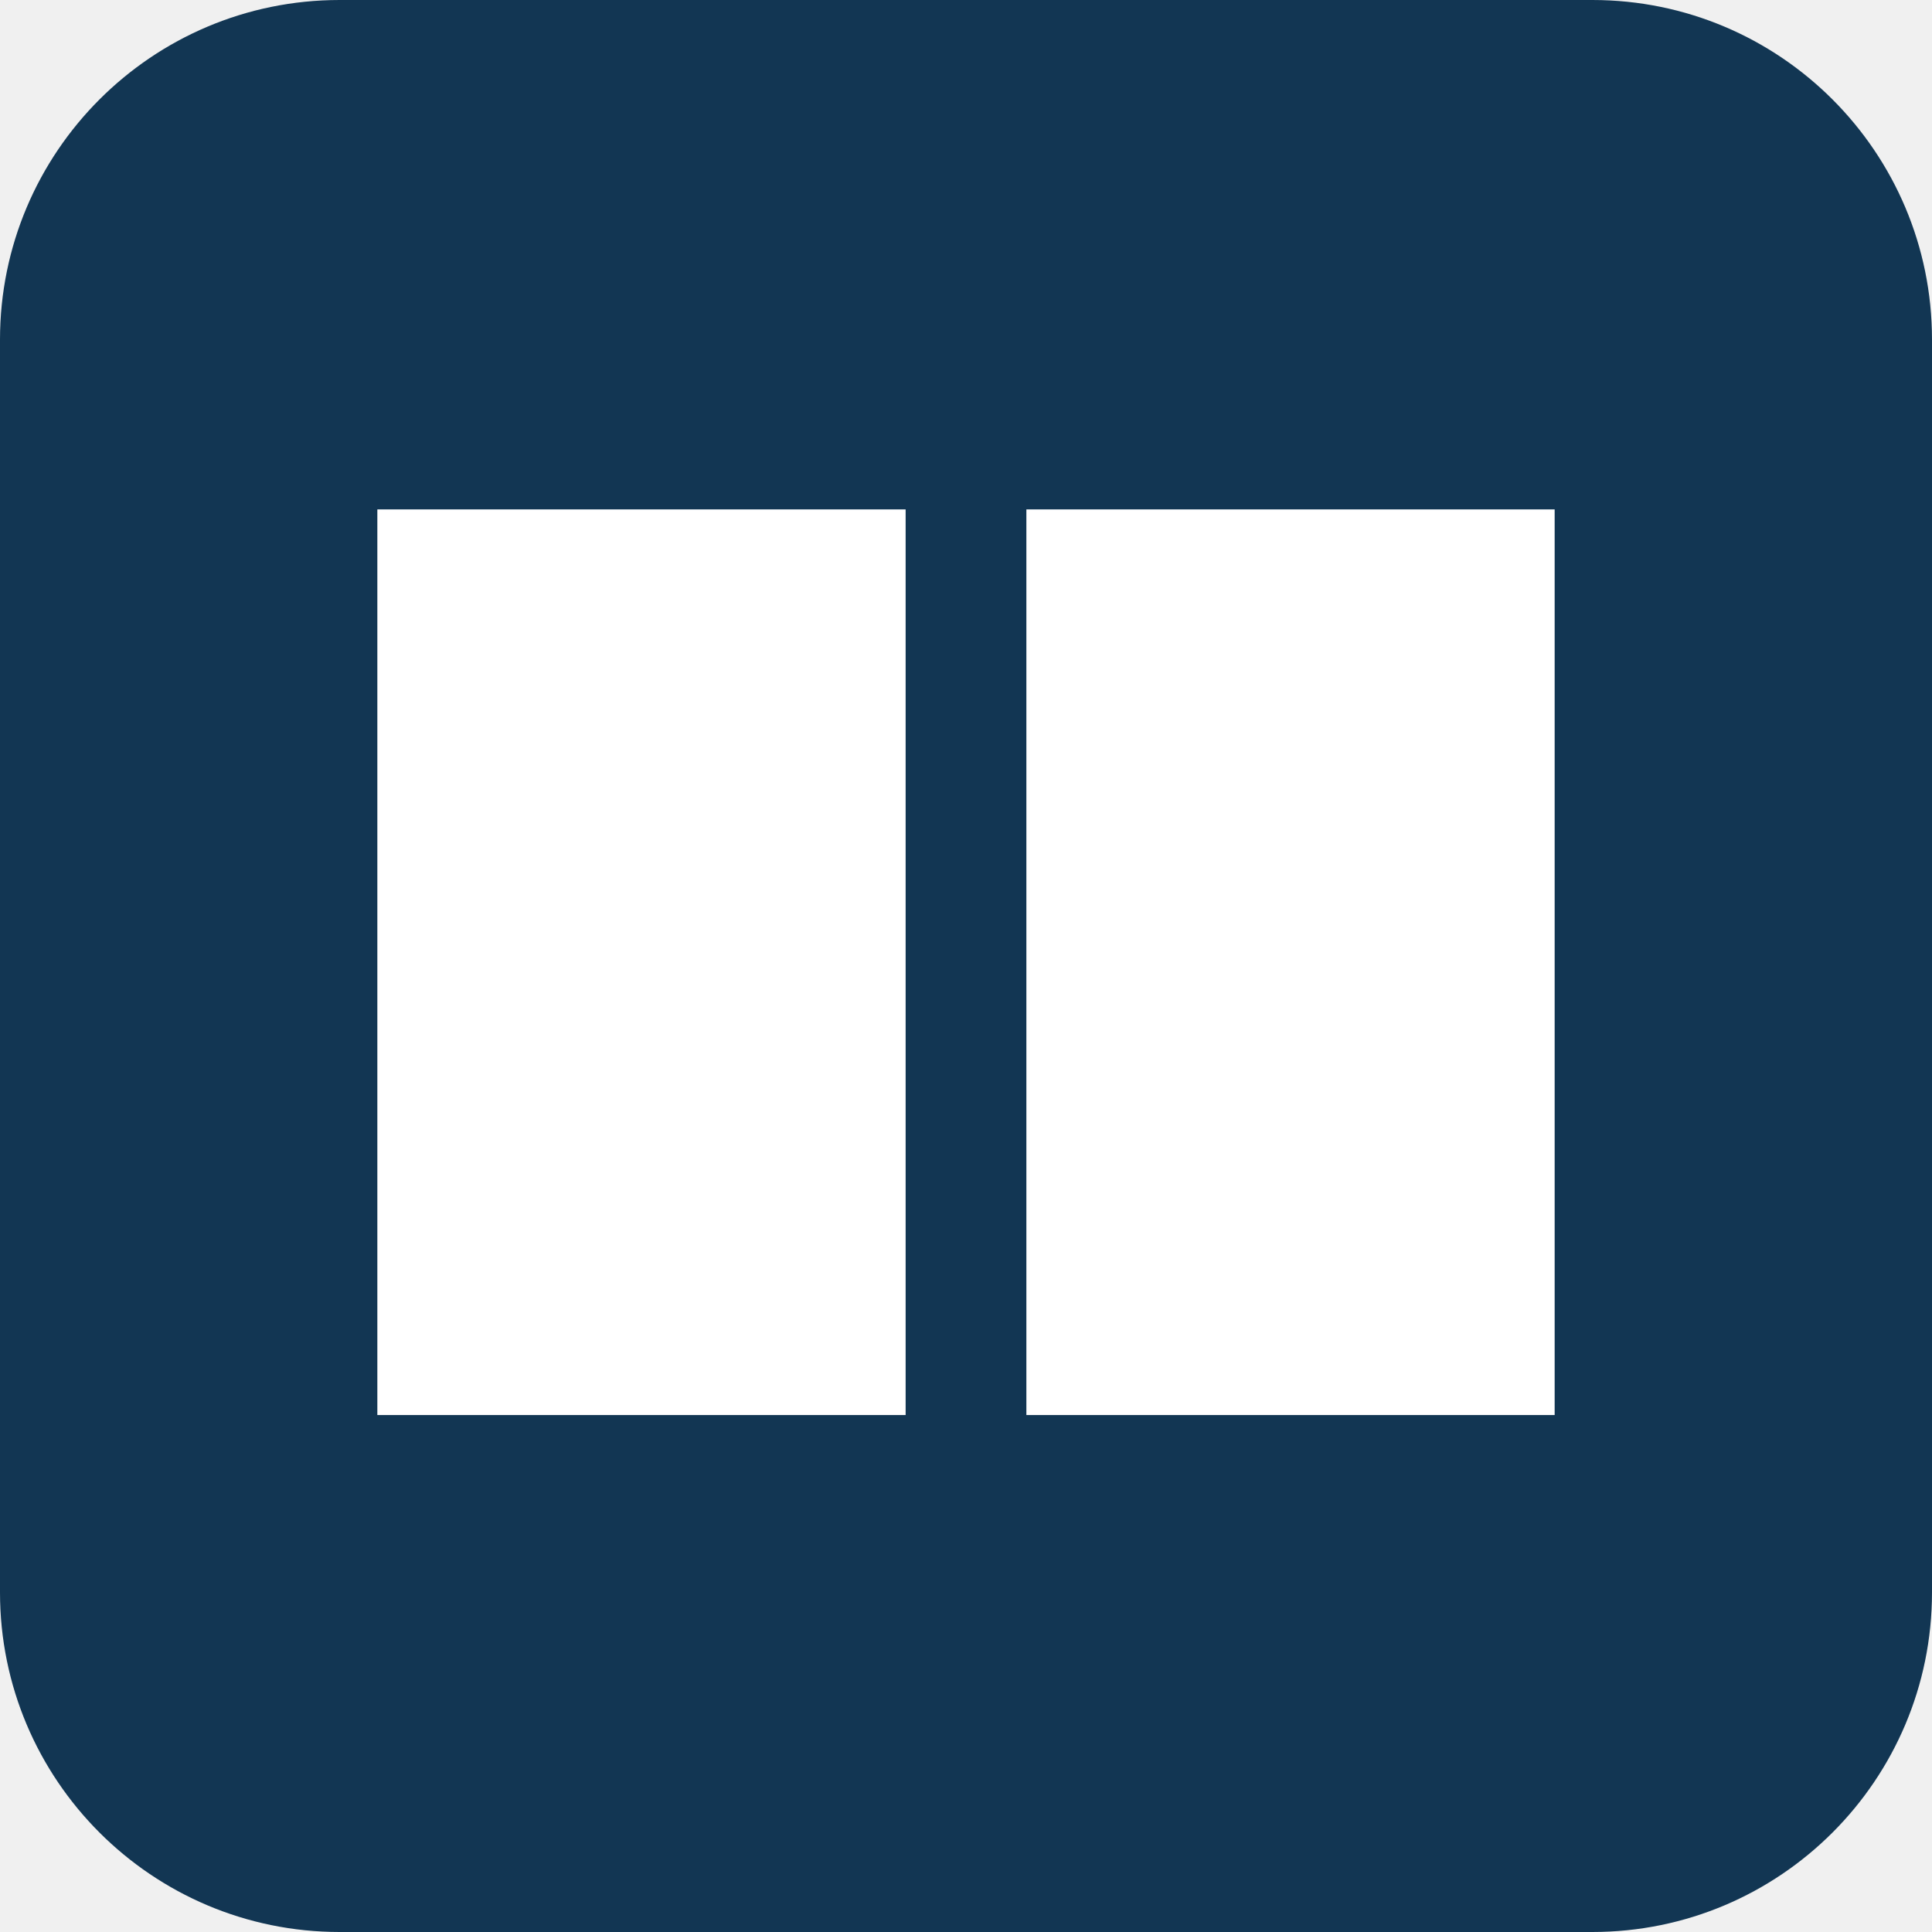
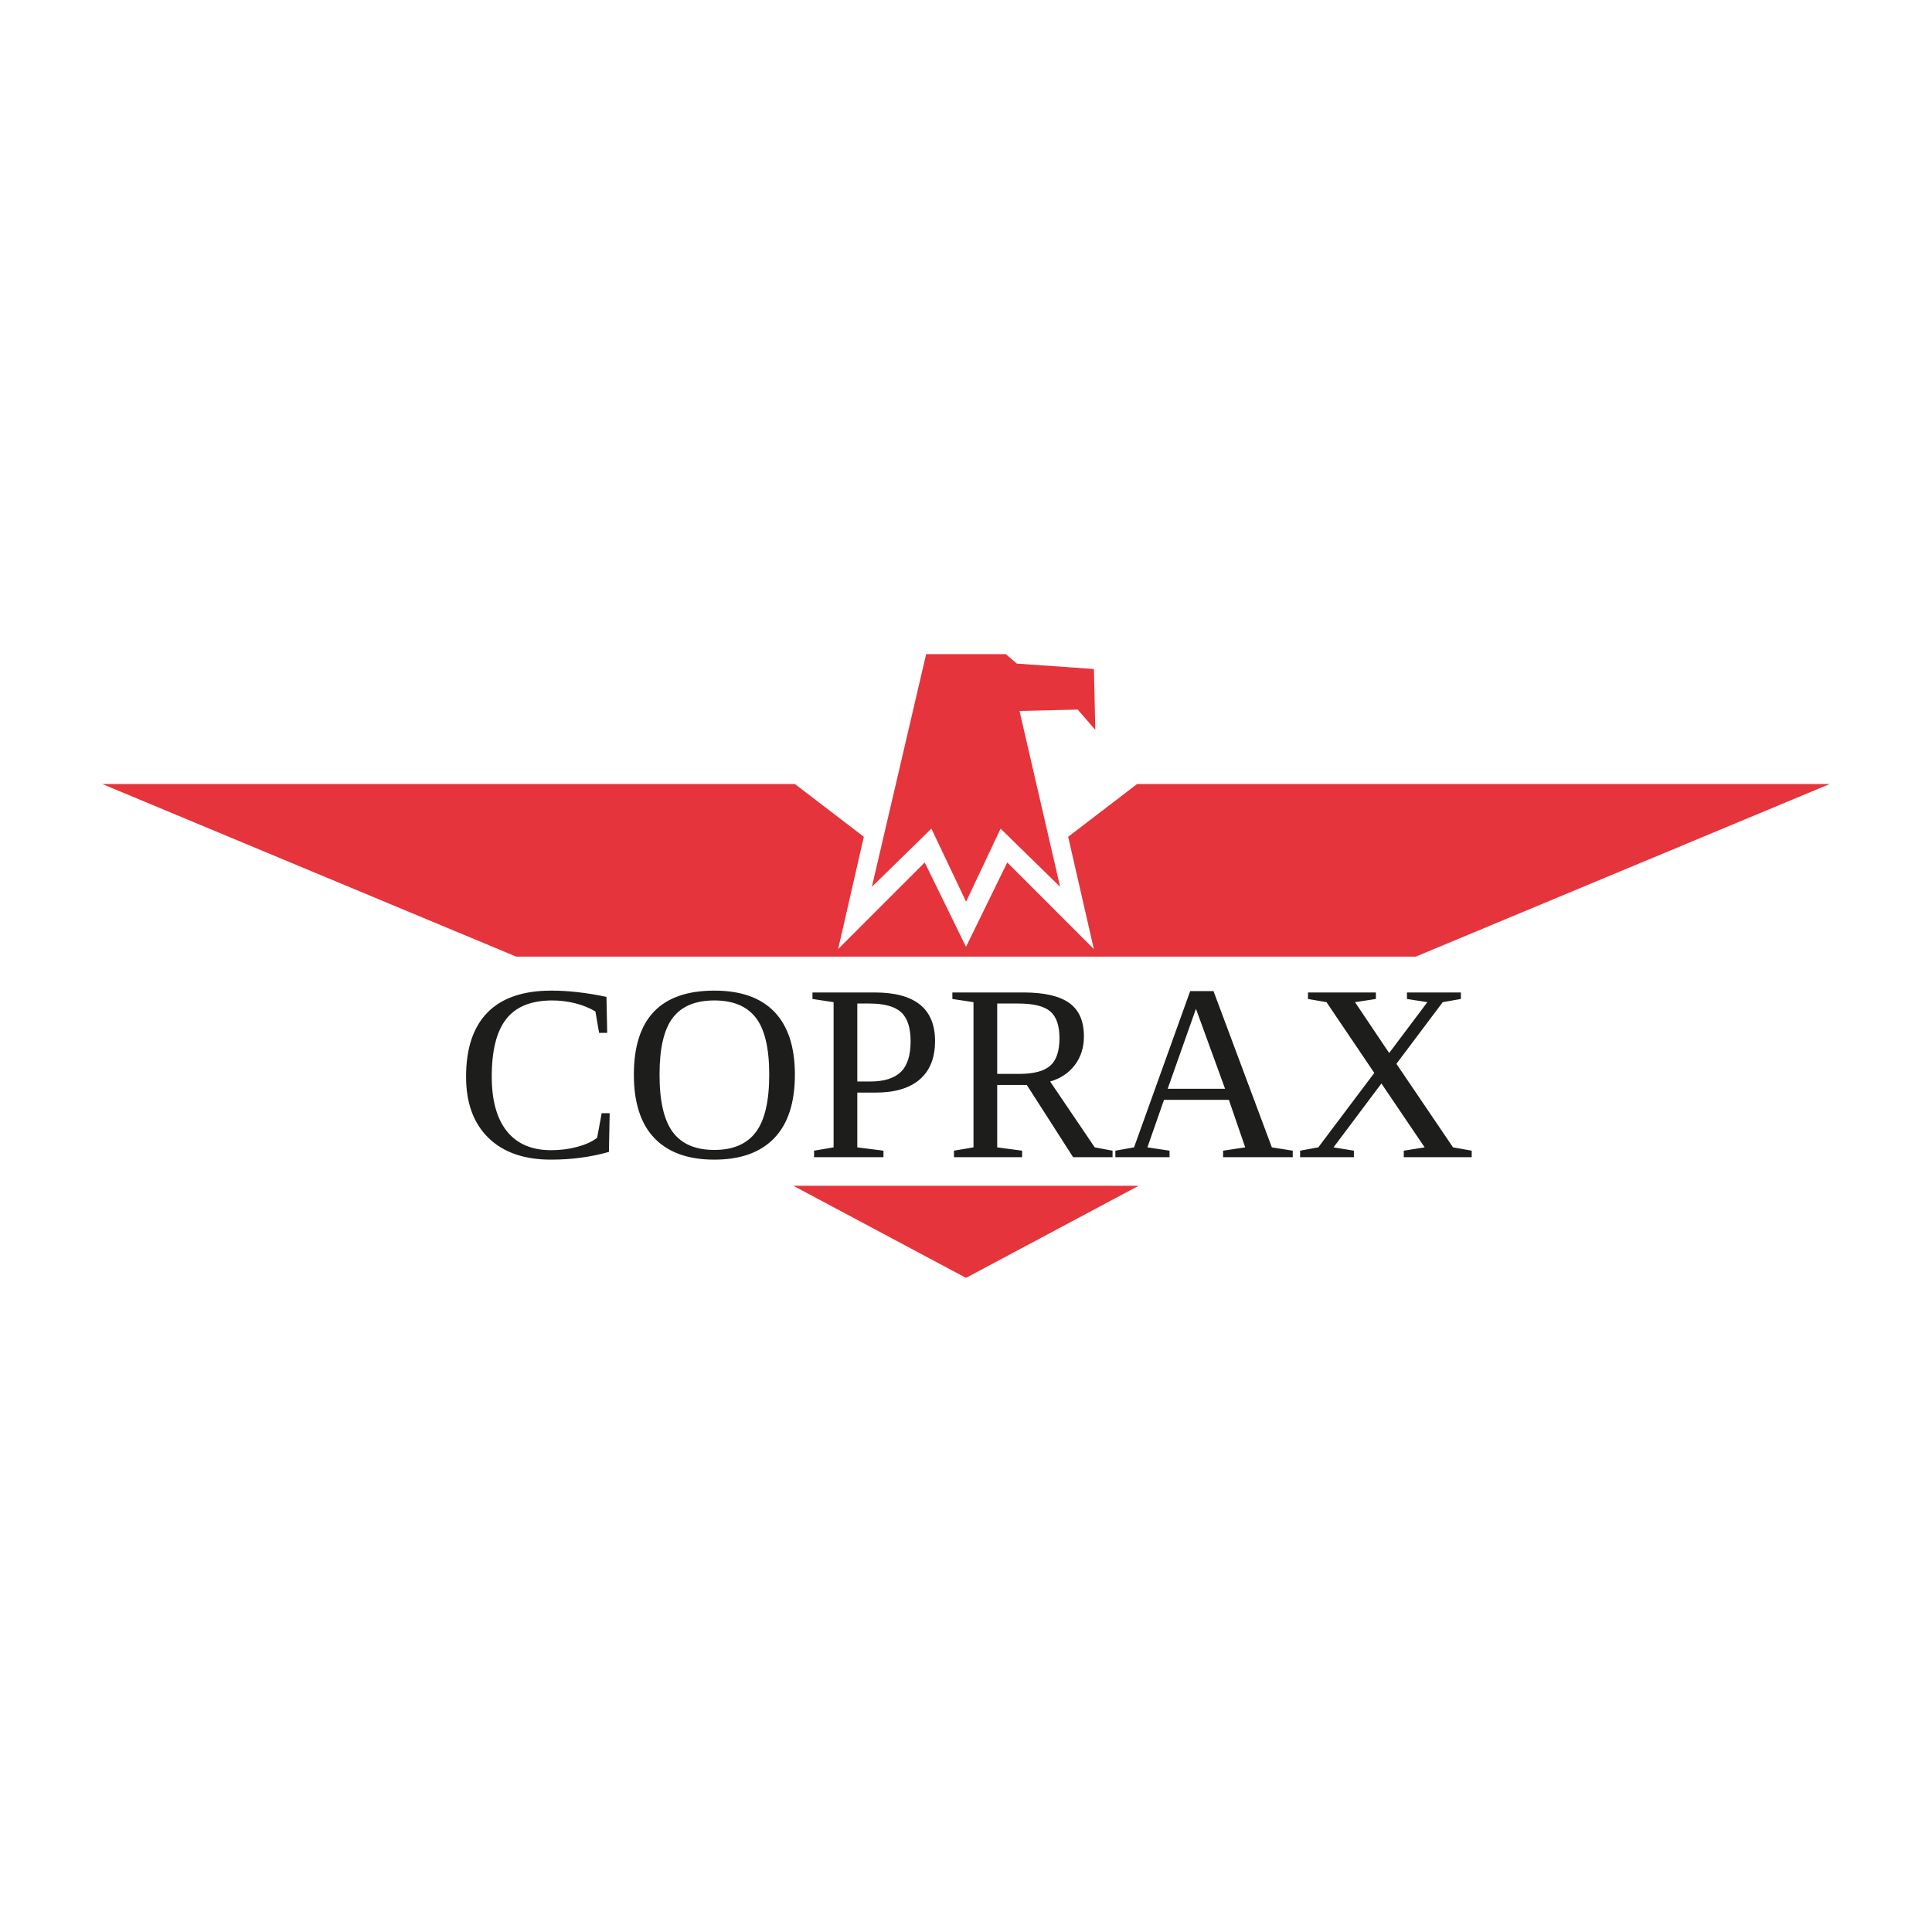
- <svg xmlns="http://www.w3.org/2000/svg" viewBox="0 0 512 512">
-   <rect width="512" height="512" rx="90" fill="#123653" />
-   <path d="M100 135h140v240H100zM272 135h140v240H272z" fill="white" />
+ <svg xmlns="http://www.w3.org/2000/svg" viewBox="0 0 1920 1920">
+   <rect width="1920" height="1920" fill="white" />
+   <g fill="#e5343b" transform="translate(0 420)">
+     <polygon points="960 849.92 1131.53 758.44 788.47 758.44 960 849.92" />
+     <polygon points="960.09 476.1 994.37 403.51 1053.55 461.33 1013.2 286.55 1071.01 285.18 1088.51 305.35 1087.13 244.86 1010.52 239.47 999.61 230.08 960 230.08 920.39 230.08 866.45 461.33 925.61 403.51 960.09 476.1" />
+     <polygon points="1818.41 359.14 1130.07 359.14 1061.52 411.58 1087.05 523.15 1001.01 437.11 960 520.95 918.99 437.12 832.95 523.16 858.48 411.58 789.93 359.14 101.59 359.14 513.01 530.67 1406.99 530.67 1818.41 359.14" />
+   </g>
+   <text x="960" y="1150" text-anchor="middle" font-family="Times New Roman,serif" font-size="250" fill="#1d1e1c">COPRAX</text>
</svg>
